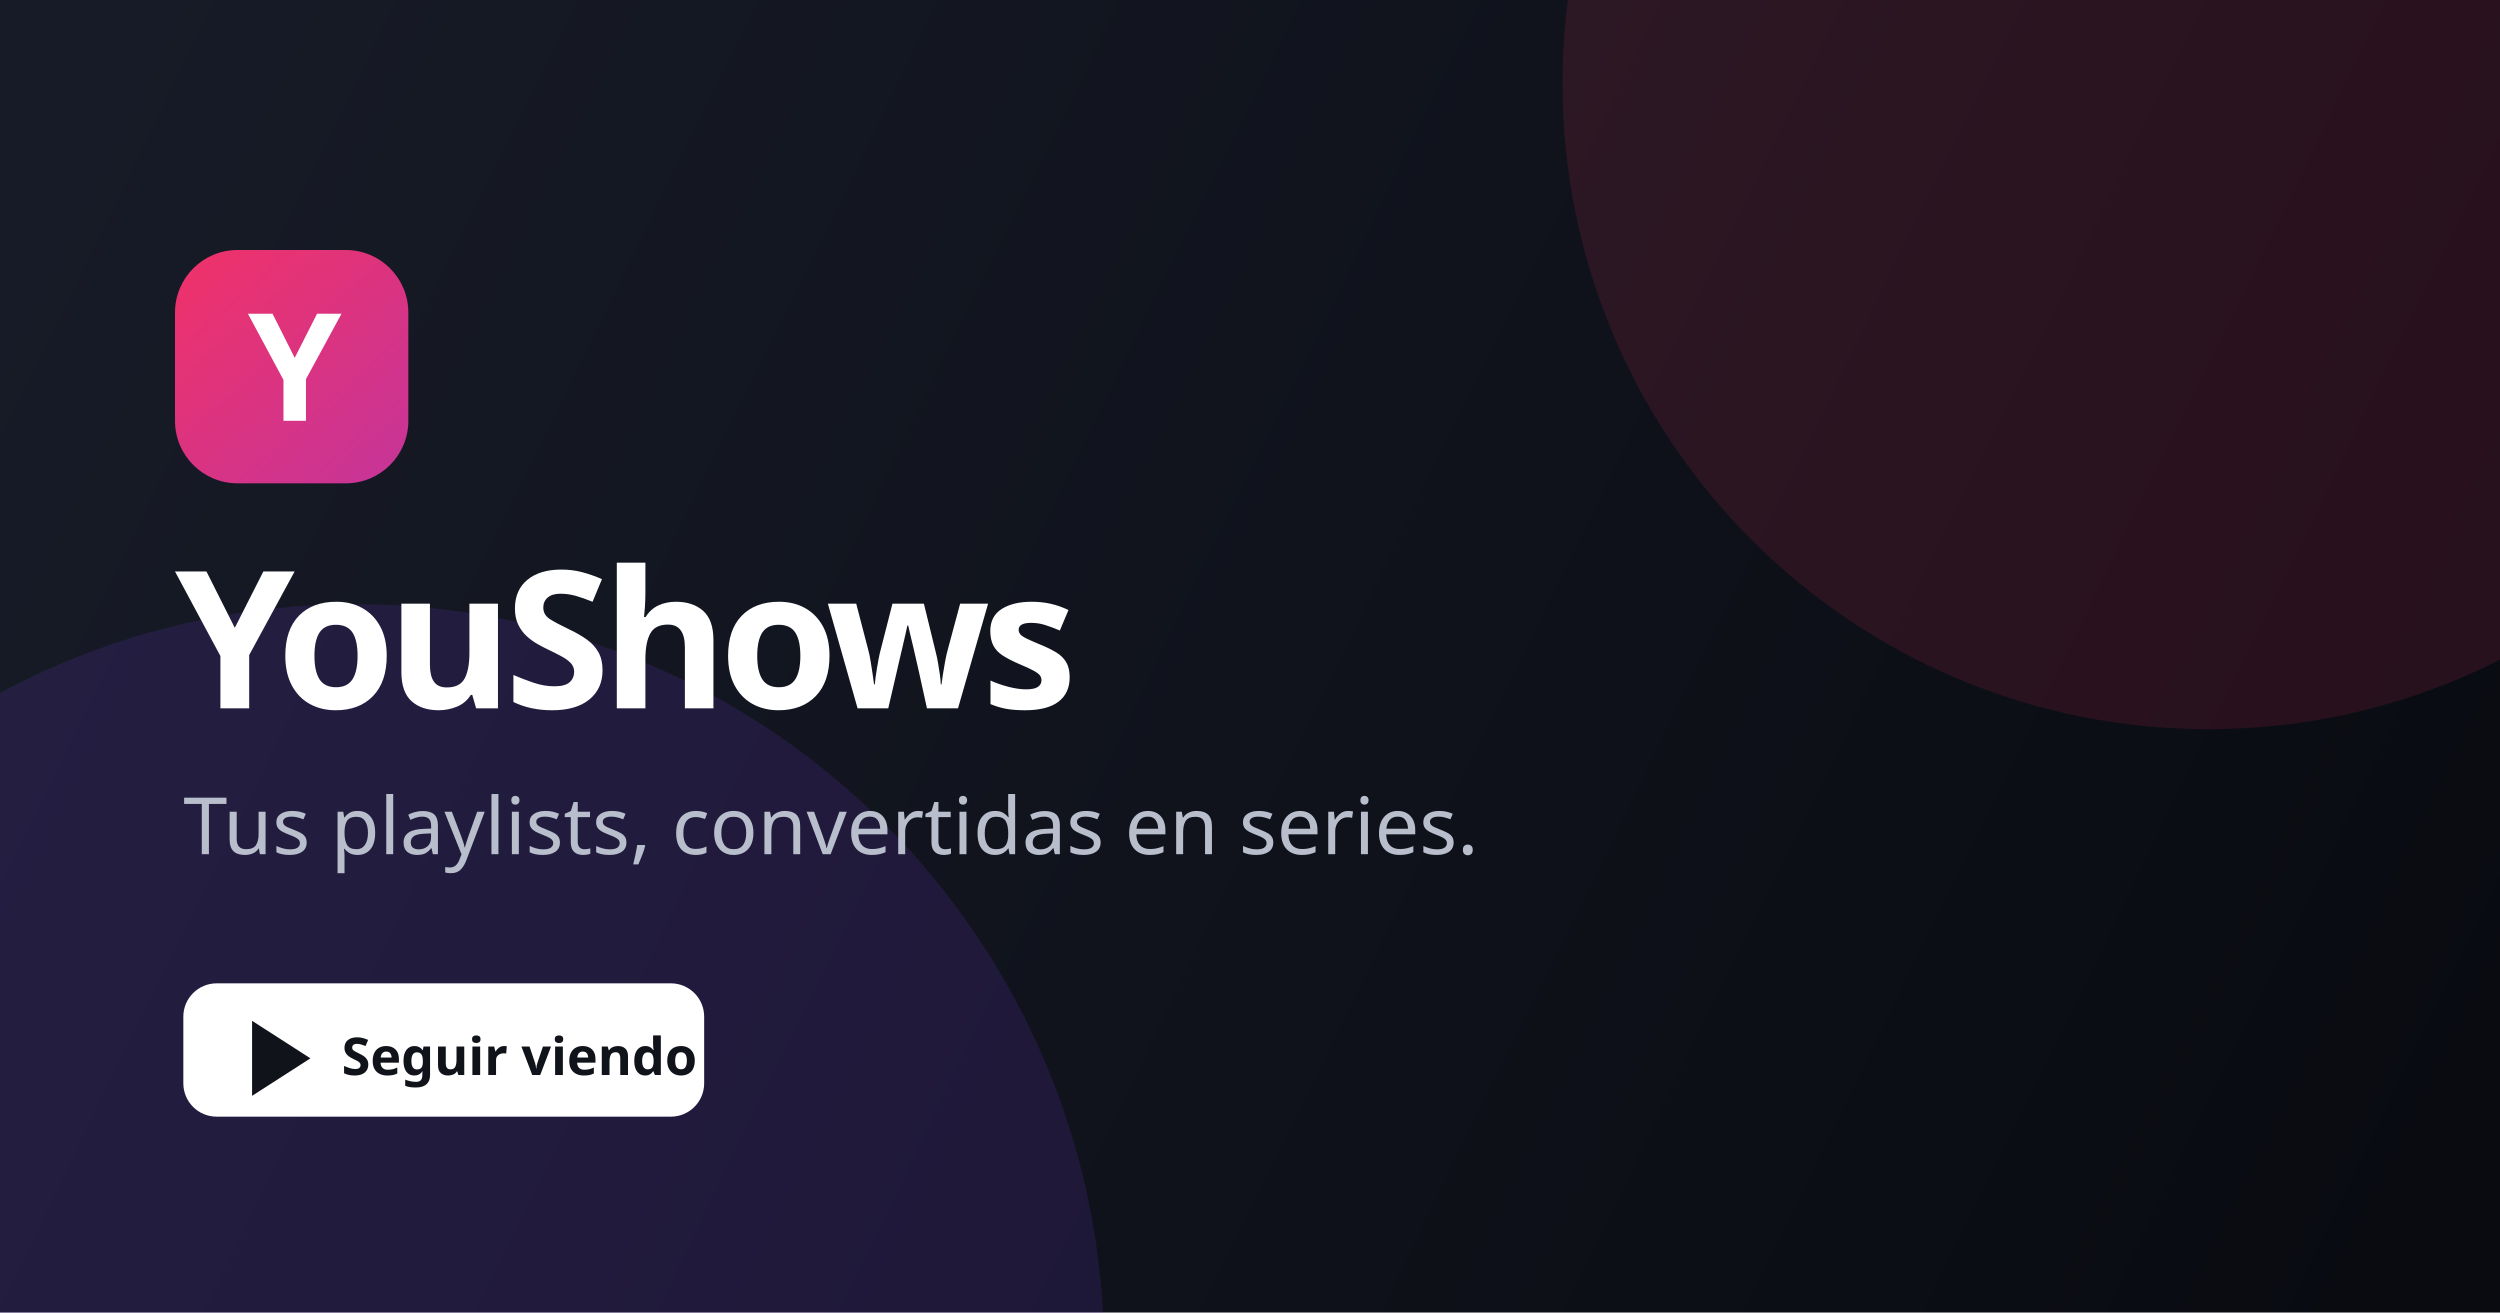
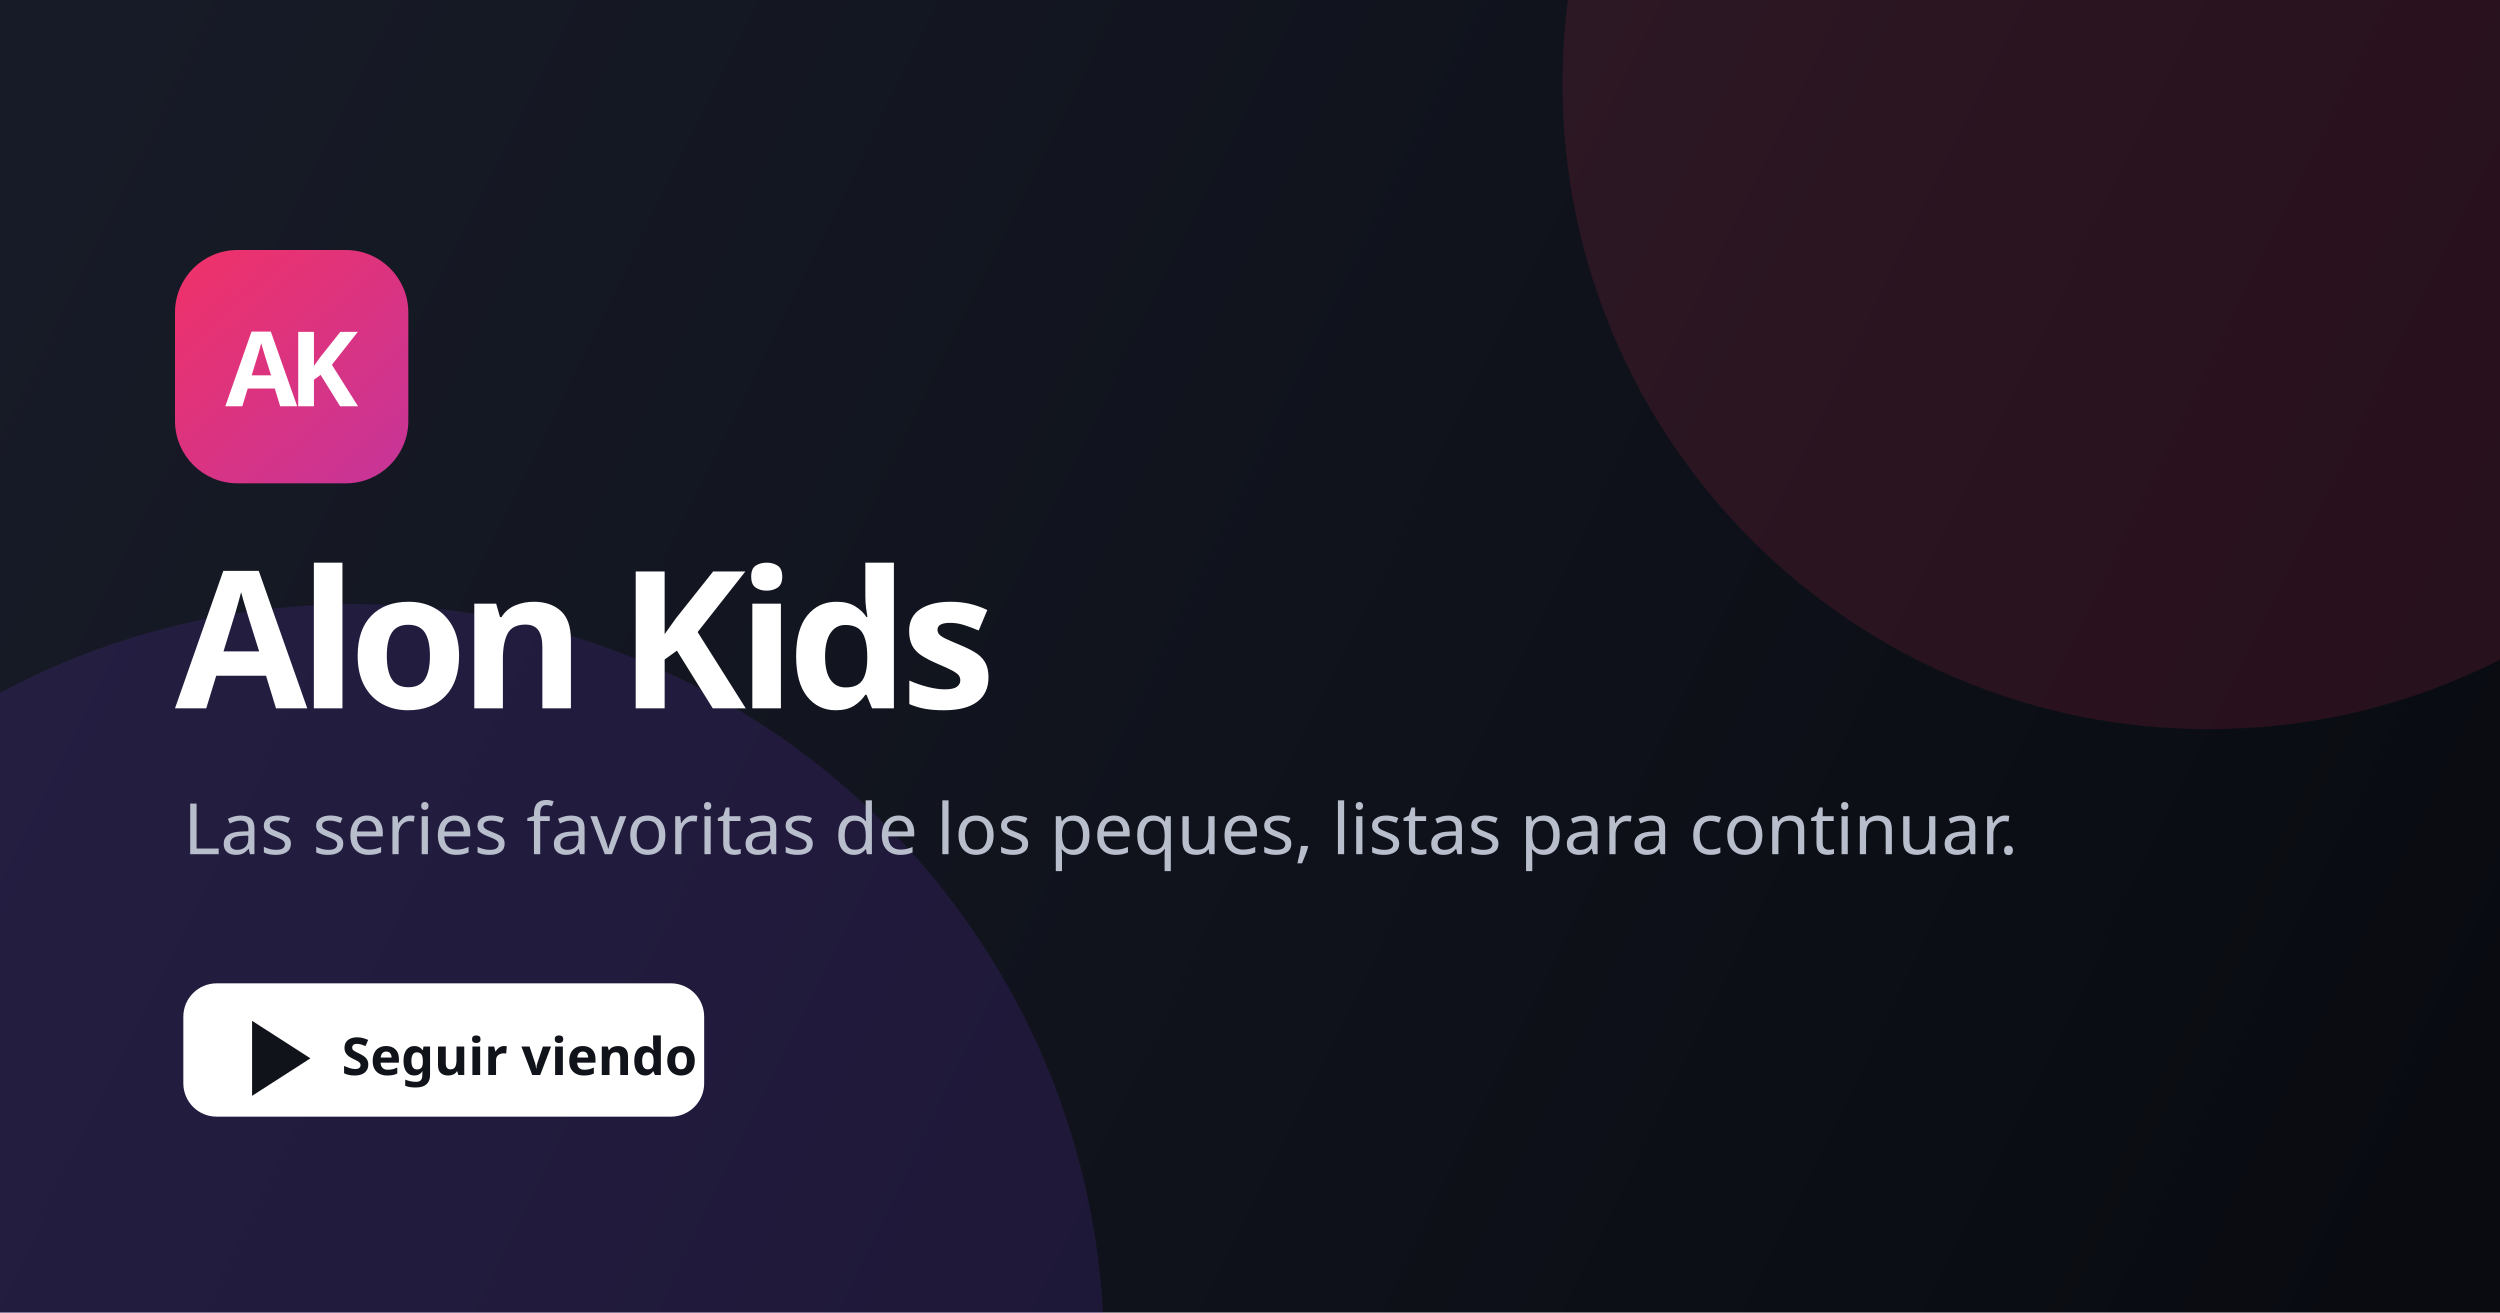
<svg xmlns="http://www.w3.org/2000/svg" width="1200" height="630" viewBox="0 0 1200 630" role="img" aria-labelledby="title desc">
  <defs>
    <linearGradient id="background" x1="40" y1="40" x2="1160" y2="590" gradientUnits="userSpaceOnUse">
      <stop stop-color="#171b27" />
      <stop offset="1" stop-color="#090b11" />
    </linearGradient>
    <linearGradient id="brand" x1="70" y1="80" x2="380" y2="430" gradientUnits="userSpaceOnUse">
      <stop stop-color="#fb315c" />
      <stop offset="1" stop-color="#7c3aed" />
    </linearGradient>
  </defs>
  <rect width="1200" height="630" fill="url(#background)" />
  <circle cx="1060" cy="40" r="310" fill="#fb315c" opacity=".12" />
  <circle cx="170" cy="650" r="360" fill="#7c3aed" opacity=".14" />
  <rect x="84" y="120" width="112" height="112" rx="30" fill="url(#brand)" />
-   <text x="119" y="202" fill="#fff" font-family="system-ui, sans-serif" font-size="72" font-weight="900">Y</text>
-   <text x="84" y="340" fill="#ffffff" font-family="system-ui, sans-serif" font-size="92" font-weight="850" letter-spacing="-4">YouShows</text>
-   <text x="88" y="410" fill="#b8becc" font-family="system-ui, sans-serif" font-size="38">Tus playlists, convertidas en series.</text>
+   <text x="140" y="195" fill="#fff" font-family="system-ui, sans-serif" font-size="50" font-weight="900" letter-spacing="-4" text-anchor="middle">AK</text>
+   <text x="84" y="340" fill="#ffffff" font-family="system-ui, sans-serif" font-size="92" font-weight="850" letter-spacing="-4">Alon Kids</text>
+   <text x="88" y="410" fill="#b8becc" font-family="system-ui, sans-serif" font-size="34">Las series favoritas de los peques, listas para continuar.</text>
  <rect x="88" y="472" width="250" height="64" rx="16" fill="#fff" />
  <path d="m121 490 28 18-28 18v-36Z" fill="#11131a" />
  <text x="164" y="516" fill="#11131a" font-family="system-ui, sans-serif" font-size="25" font-weight="750">Seguir viendo</text>
</svg>
